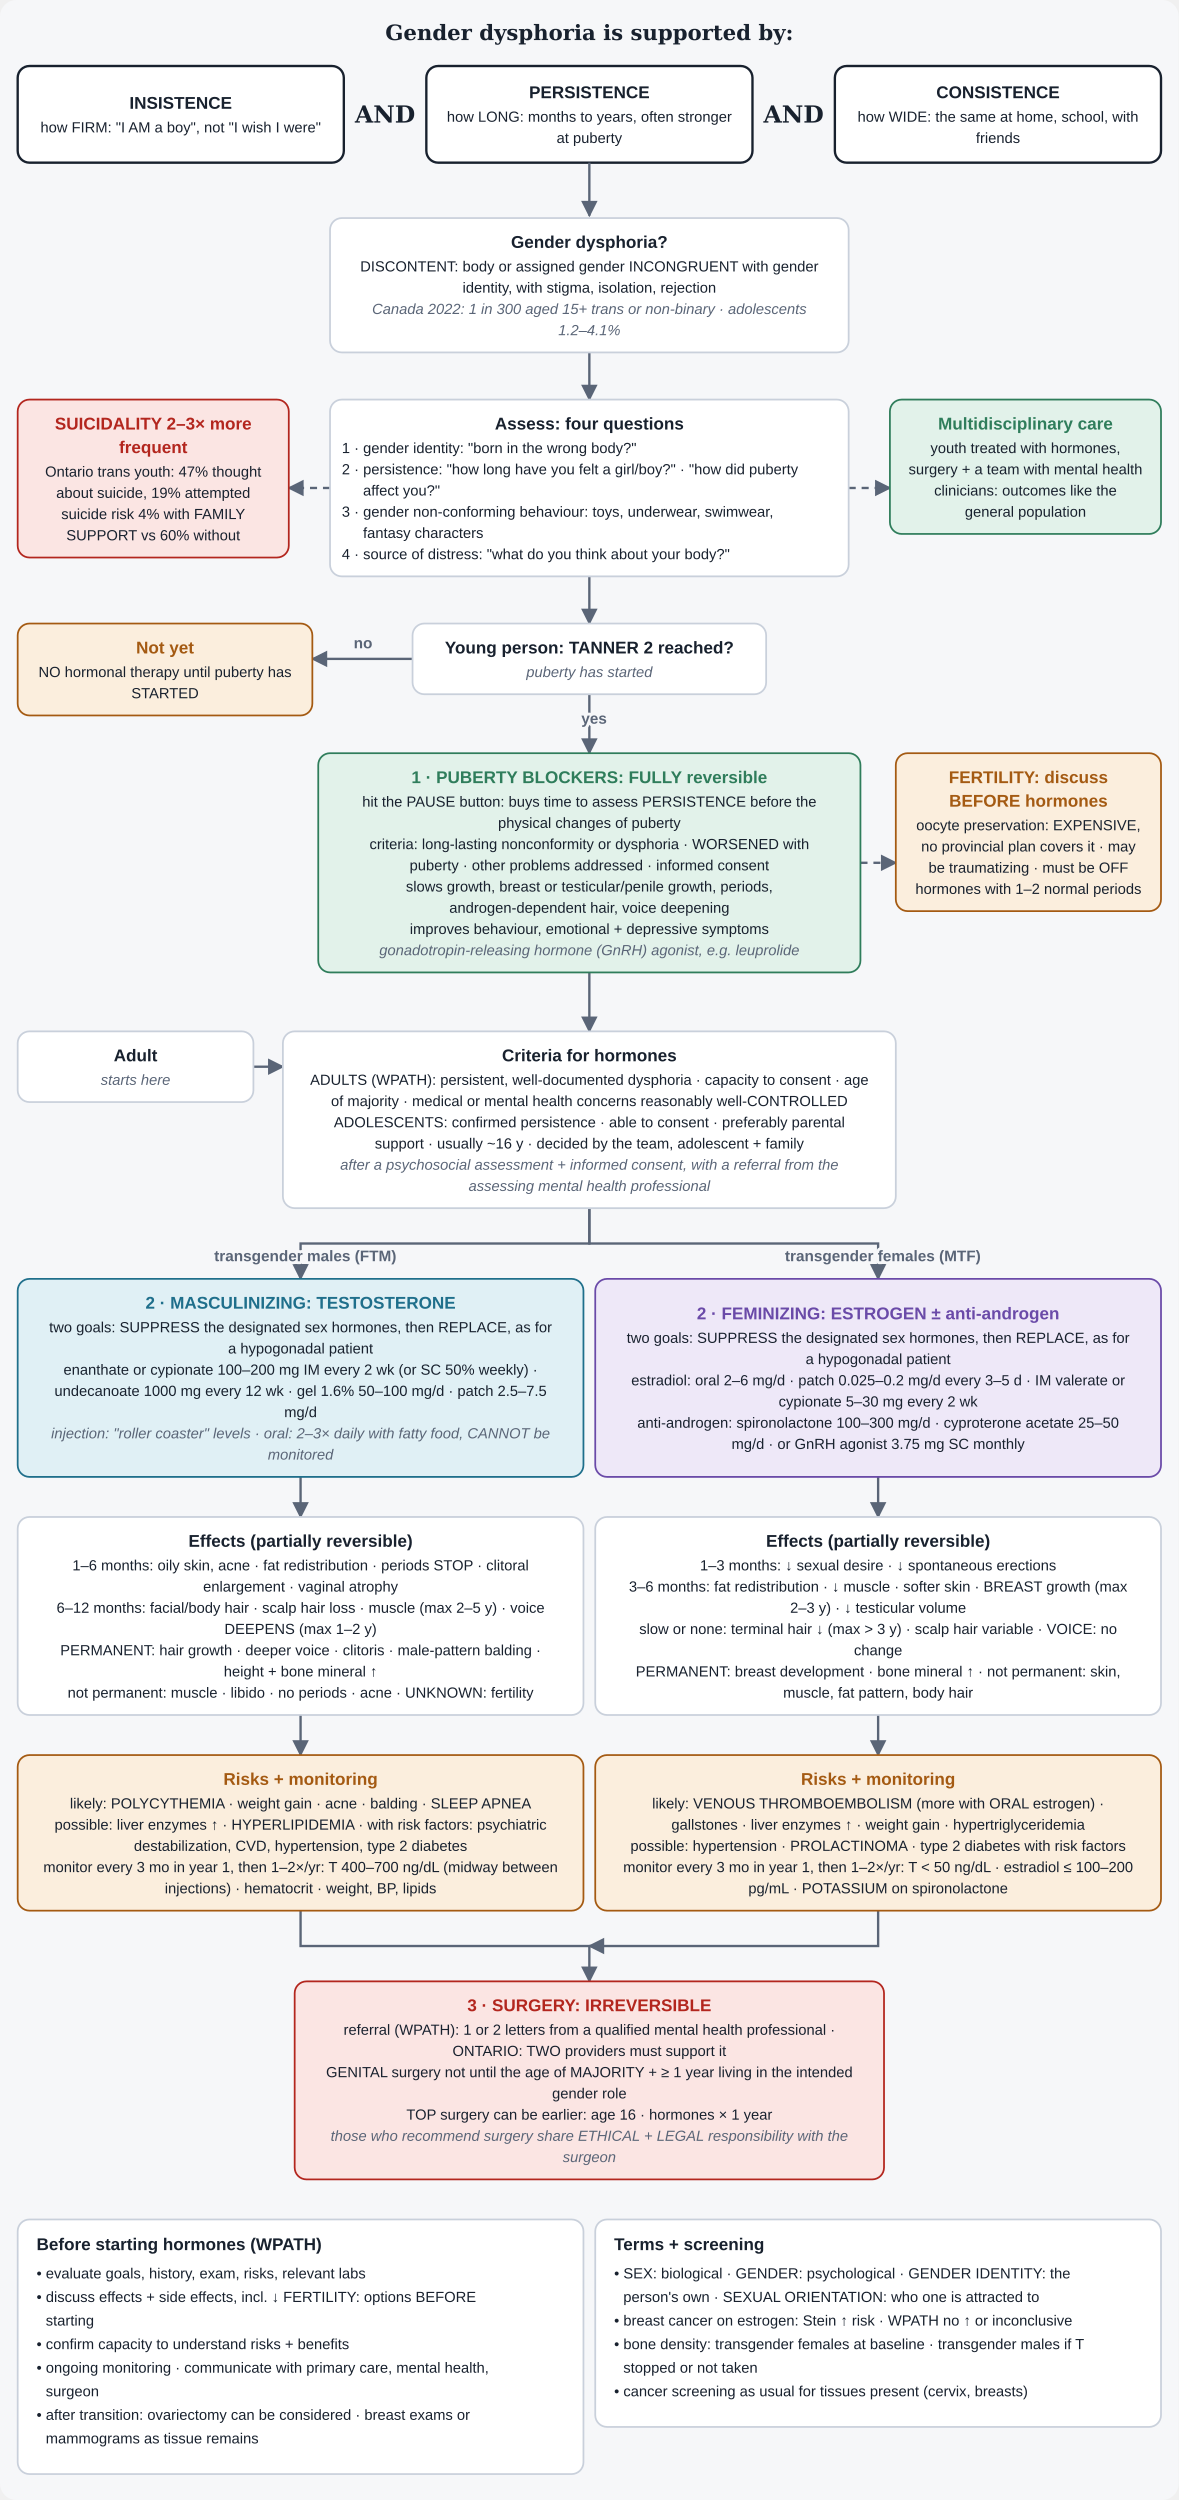
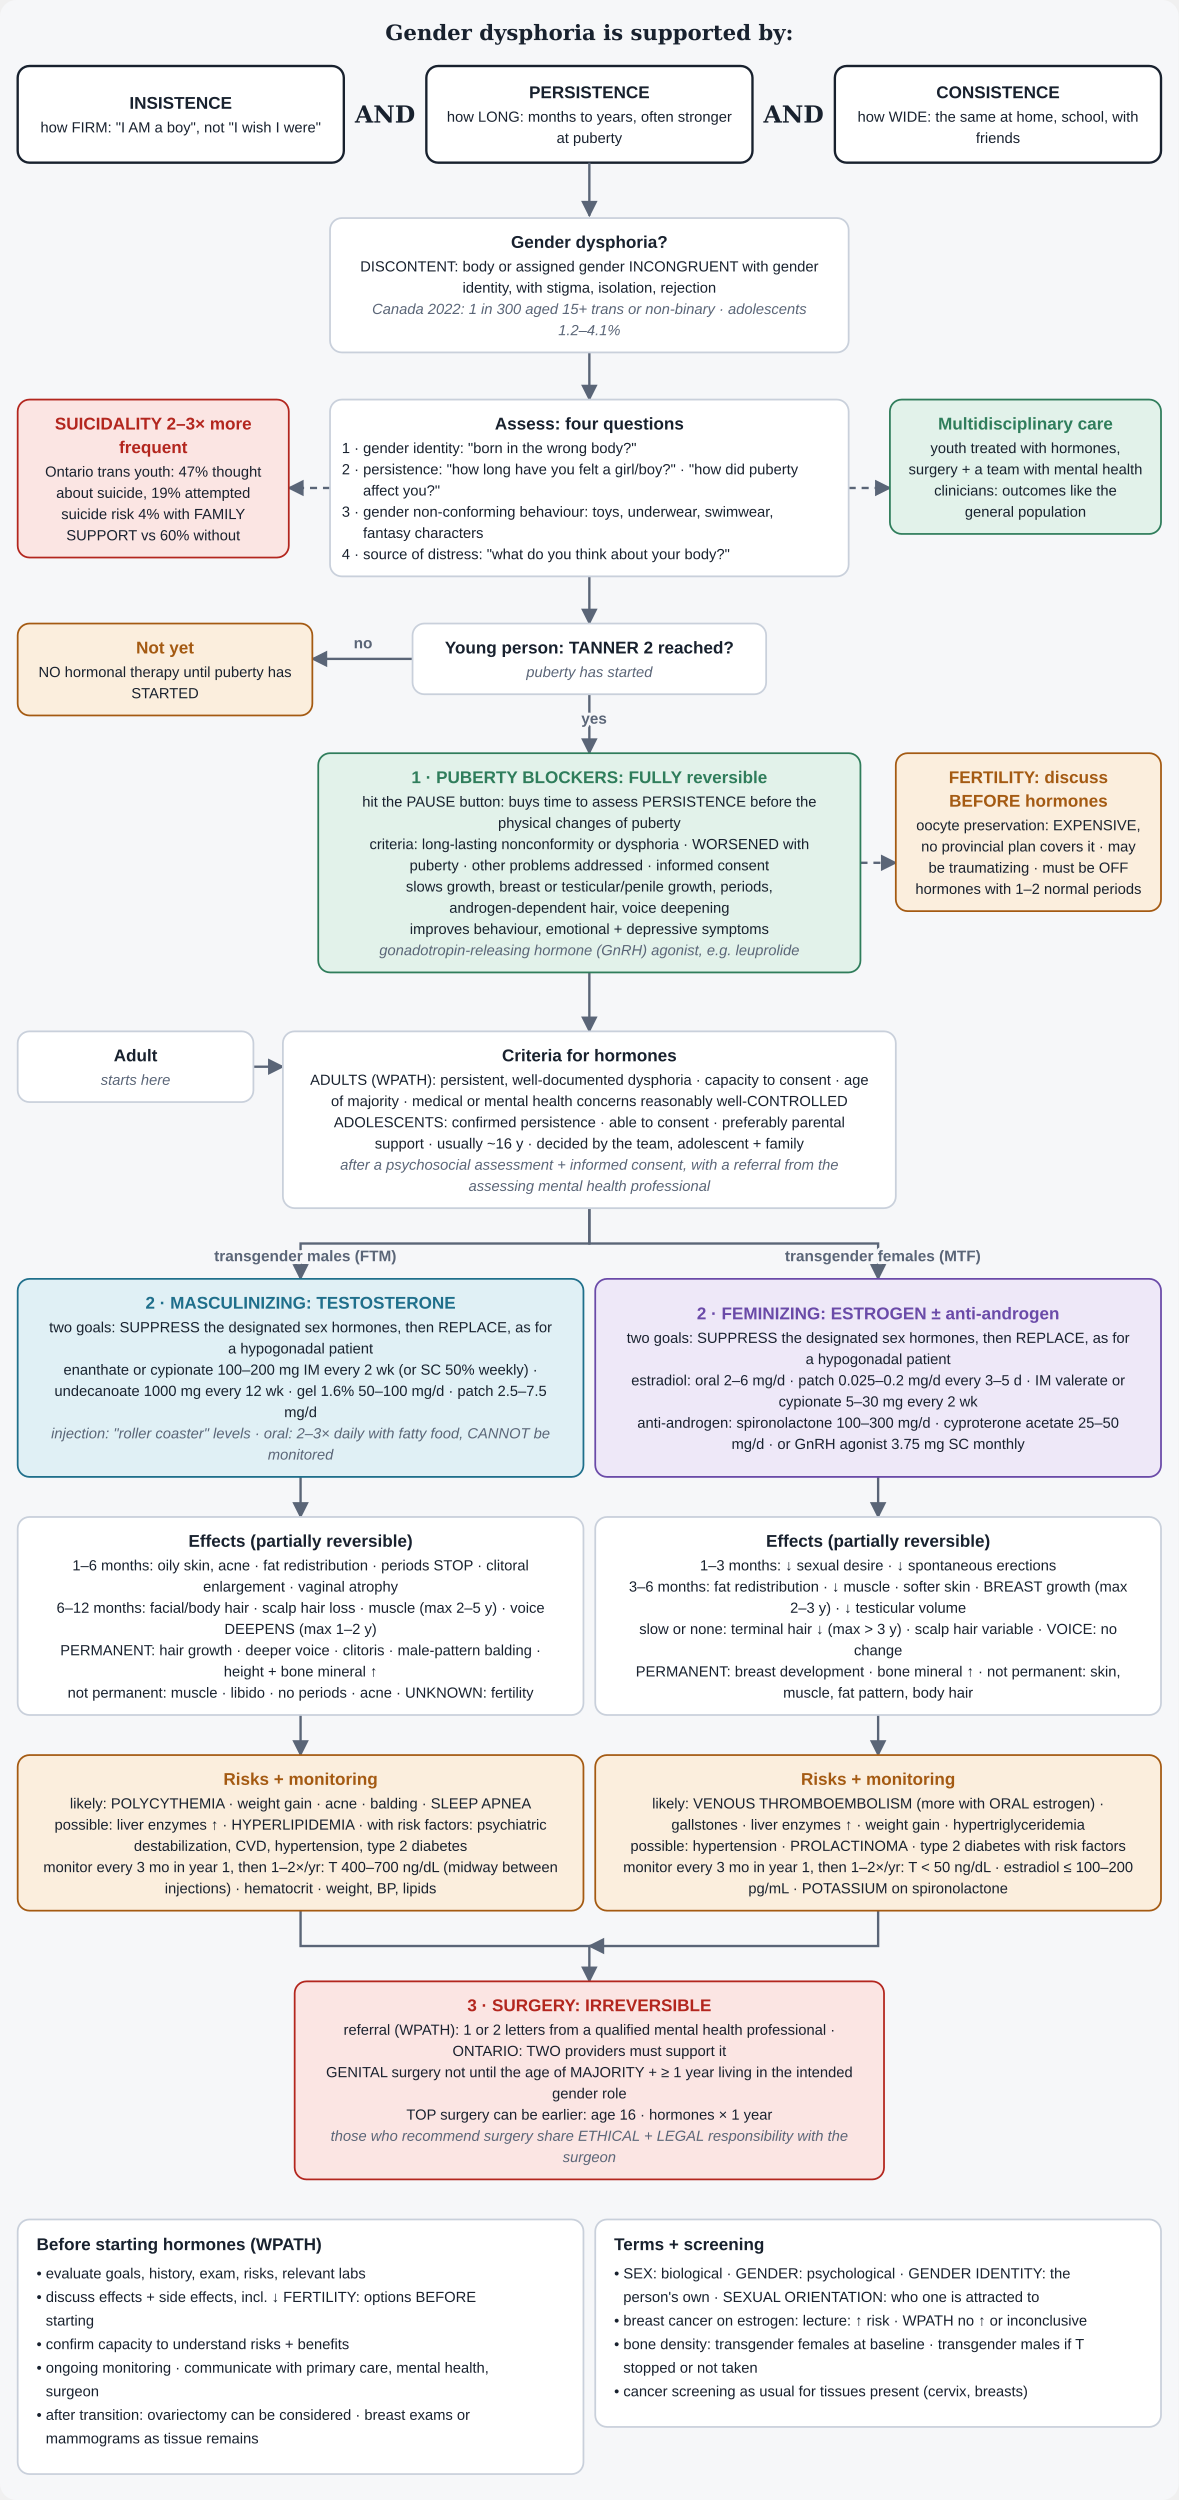
<svg xmlns="http://www.w3.org/2000/svg" width="1000" height="2121" viewBox="0 0 1000 2121" role="img" aria-labelledby="t">
  <defs>
    <marker id="ah" viewBox="0 0 10 10" refX="9" refY="5" markerWidth="7" markerHeight="7" orient="auto-start-reverse">
      <path d="M0 0L10 5L0 10z" fill="#5a6577" />
    </marker>
  </defs>
  <rect width="100%" height="100%" rx="14" fill="#f6f7f9" />
  <text x="500.0" y="34.0" font-family="Georgia, 'DejaVu Serif', serif" font-size="18" font-weight="700" fill="#18212e" text-anchor="middle">Gender dysphoria is supported by:</text>
  <rect x="15.0" y="56.0" width="276.7" height="82.0" rx="10" fill="#ffffff" stroke="#18212e" stroke-width="2" />
  <text x="153.3" y="92.3" font-family="Arial, 'Segoe UI Symbol', 'Liberation Sans', Helvetica, sans-serif" font-size="14.5" font-weight="700" fill="#18212e" text-anchor="middle">INSISTENCE</text>
  <text x="153.3" y="112.3" font-family="Arial, 'Segoe UI Symbol', 'Liberation Sans', Helvetica, sans-serif" font-size="12.5" font-weight="400" fill="#18212e" text-anchor="middle">how FIRM: "I AM a boy", not "I wish I were"</text>
  <rect x="361.7" y="56.0" width="276.7" height="82.0" rx="10" fill="#ffffff" stroke="#18212e" stroke-width="2" />
  <text x="500.0" y="83.3" font-family="Arial, 'Segoe UI Symbol', 'Liberation Sans', Helvetica, sans-serif" font-size="14.5" font-weight="700" fill="#18212e" text-anchor="middle">PERSISTENCE</text>
  <text x="500.0" y="103.3" font-family="Arial, 'Segoe UI Symbol', 'Liberation Sans', Helvetica, sans-serif" font-size="12.5" font-weight="400" fill="#18212e" text-anchor="middle">how LONG: months to years, often stronger</text>
  <text x="500.0" y="121.3" font-family="Arial, 'Segoe UI Symbol', 'Liberation Sans', Helvetica, sans-serif" font-size="12.5" font-weight="400" fill="#18212e" text-anchor="middle">at puberty</text>
  <rect x="708.3" y="56.0" width="276.7" height="82.0" rx="10" fill="#ffffff" stroke="#18212e" stroke-width="2" />
  <text x="846.7" y="83.3" font-family="Arial, 'Segoe UI Symbol', 'Liberation Sans', Helvetica, sans-serif" font-size="14.5" font-weight="700" fill="#18212e" text-anchor="middle">CONSISTENCE</text>
  <text x="846.7" y="103.3" font-family="Arial, 'Segoe UI Symbol', 'Liberation Sans', Helvetica, sans-serif" font-size="12.5" font-weight="400" fill="#18212e" text-anchor="middle">how WIDE: the same at home, school, with</text>
  <text x="846.7" y="121.3" font-family="Arial, 'Segoe UI Symbol', 'Liberation Sans', Helvetica, sans-serif" font-size="12.5" font-weight="400" fill="#18212e" text-anchor="middle">friends</text>
  <text x="326.7" y="104.0" font-family="Georgia, 'DejaVu Serif', serif" font-size="20" font-weight="700" fill="#18212e" text-anchor="middle">AND</text>
  <text x="673.3" y="104.0" font-family="Georgia, 'DejaVu Serif', serif" font-size="20" font-weight="700" fill="#18212e" text-anchor="middle">AND</text>
  <path d="M 745 1621 V 1651 H 500" fill="none" stroke="#5a6577" stroke-width="2" marker-end="url(#ah)" />
  <path d="M 255 1621 V 1651 H 500 V 1681" fill="none" stroke="#5a6577" stroke-width="2" marker-end="url(#ah)" />
  <path d="M 745 1455 V 1489" fill="none" stroke="#5a6577" stroke-width="2" marker-end="url(#ah)" />
  <path d="M 255 1455 V 1489" fill="none" stroke="#5a6577" stroke-width="2" marker-end="url(#ah)" />
  <path d="M 745 1253 V 1287" fill="none" stroke="#5a6577" stroke-width="2" marker-end="url(#ah)" />
  <path d="M 255 1253 V 1287" fill="none" stroke="#5a6577" stroke-width="2" marker-end="url(#ah)" />
  <path d="M 500 1025 V 1055 H 745 V 1085" fill="none" stroke="#5a6577" stroke-width="2" marker-end="url(#ah)" />
  <path d="M 500 1025 V 1055 H 255 V 1085" fill="none" stroke="#5a6577" stroke-width="2" marker-end="url(#ah)" />
  <path d="M 215 905 H 240" fill="none" stroke="#5a6577" stroke-width="2" marker-end="url(#ah)" />
  <path d="M 500 825 V 875" fill="none" stroke="#5a6577" stroke-width="2" marker-end="url(#ah)" />
  <path d="M 730 732 H 760" fill="none" stroke="#5a6577" stroke-width="2" marker-end="url(#ah)" stroke-dasharray="6 5" />
  <path d="M 500 589 V 639" fill="none" stroke="#5a6577" stroke-width="2" marker-end="url(#ah)" />
  <path d="M 350 559 H 265" fill="none" stroke="#5a6577" stroke-width="2" marker-end="url(#ah)" />
  <path d="M 500 489 V 529" fill="none" stroke="#5a6577" stroke-width="2" marker-end="url(#ah)" />
  <path d="M 720 414 H 755" fill="none" stroke="#5a6577" stroke-width="2" marker-end="url(#ah)" stroke-dasharray="6 5" />
  <path d="M 280 414 H 245" fill="none" stroke="#5a6577" stroke-width="2" marker-end="url(#ah)" stroke-dasharray="6 5" />
  <path d="M 500 299 V 339" fill="none" stroke="#5a6577" stroke-width="2" marker-end="url(#ah)" />
  <path d="M500.0 138.0L500.0 183.0" fill="none" stroke="#5a6577" stroke-width="2" marker-end="url(#ah)" />
  <rect x="280.0" y="185.0" width="440.0" height="114.0" rx="10" fill="#ffffff" stroke="#c9d0db" stroke-width="1.5" />
  <text x="500.0" y="210.3" font-family="Arial, 'Segoe UI Symbol', 'Liberation Sans', Helvetica, sans-serif" font-size="14.5" font-weight="700" fill="#18212e" text-anchor="middle">Gender dysphoria?</text>
  <text x="500.0" y="230.3" font-family="Arial, 'Segoe UI Symbol', 'Liberation Sans', Helvetica, sans-serif" font-size="12.5" font-weight="400" fill="#18212e" text-anchor="middle">DISCONTENT: body or assigned gender INCONGRUENT with gender</text>
  <text x="500.0" y="248.3" font-family="Arial, 'Segoe UI Symbol', 'Liberation Sans', Helvetica, sans-serif" font-size="12.5" font-weight="400" fill="#18212e" text-anchor="middle">identity, with stigma, isolation, rejection</text>
  <text x="500.0" y="266.4" font-family="Arial, 'Segoe UI Symbol', 'Liberation Sans', Helvetica, sans-serif" font-size="12.5" font-weight="400" fill="#5a6577" text-anchor="middle" font-style="italic">Canada 2022: 1 in 300 aged 15+ trans or non-binary · adolescents</text>
  <text x="500.0" y="284.4" font-family="Arial, 'Segoe UI Symbol', 'Liberation Sans', Helvetica, sans-serif" font-size="12.5" font-weight="400" fill="#5a6577" text-anchor="middle" font-style="italic">1.2–4.1%</text>
  <rect x="280.0" y="339.0" width="440.0" height="150.0" rx="10" fill="#ffffff" stroke="#c9d0db" stroke-width="1.5" />
  <text x="500.0" y="364.4" font-family="Arial, 'Segoe UI Symbol', 'Liberation Sans', Helvetica, sans-serif" font-size="14.5" font-weight="700" fill="#18212e" text-anchor="middle">Assess: four questions</text>
  <text x="290.0" y="384.4" font-family="Arial, 'Segoe UI Symbol', 'Liberation Sans', Helvetica, sans-serif" font-size="12.5" font-weight="400" fill="#18212e" text-anchor="start">1 · gender identity: "born in the wrong body?"</text>
  <text x="290.0" y="402.4" font-family="Arial, 'Segoe UI Symbol', 'Liberation Sans', Helvetica, sans-serif" font-size="12.5" font-weight="400" fill="#18212e" text-anchor="start">2 · persistence: "how long have you felt a girl/boy?" · "how did puberty</text>
  <text x="308.0" y="420.4" font-family="Arial, 'Segoe UI Symbol', 'Liberation Sans', Helvetica, sans-serif" font-size="12.5" font-weight="400" fill="#18212e" text-anchor="start">affect you?"</text>
  <text x="290.0" y="438.4" font-family="Arial, 'Segoe UI Symbol', 'Liberation Sans', Helvetica, sans-serif" font-size="12.5" font-weight="400" fill="#18212e" text-anchor="start">3 · gender non-conforming behaviour: toys, underwear, swimwear,</text>
  <text x="308.0" y="456.4" font-family="Arial, 'Segoe UI Symbol', 'Liberation Sans', Helvetica, sans-serif" font-size="12.5" font-weight="400" fill="#18212e" text-anchor="start">fantasy characters</text>
  <text x="290.0" y="474.4" font-family="Arial, 'Segoe UI Symbol', 'Liberation Sans', Helvetica, sans-serif" font-size="12.5" font-weight="400" fill="#18212e" text-anchor="start">4 · source of distress: "what do you think about your body?"</text>
  <rect x="15.0" y="339.0" width="230.0" height="134.0" rx="10" fill="#fbe5e3" stroke="#b3261e" stroke-width="1.5" />
  <text x="130.0" y="364.4" font-family="Arial, 'Segoe UI Symbol', 'Liberation Sans', Helvetica, sans-serif" font-size="14.5" font-weight="700" fill="#b3261e" text-anchor="middle">SUICIDALITY 2–3× more</text>
  <text x="130.0" y="384.4" font-family="Arial, 'Segoe UI Symbol', 'Liberation Sans', Helvetica, sans-serif" font-size="14.5" font-weight="700" fill="#b3261e" text-anchor="middle">frequent</text>
  <text x="130.0" y="404.4" font-family="Arial, 'Segoe UI Symbol', 'Liberation Sans', Helvetica, sans-serif" font-size="12.5" font-weight="400" fill="#18212e" text-anchor="middle">Ontario trans youth: 47% thought</text>
  <text x="130.0" y="422.4" font-family="Arial, 'Segoe UI Symbol', 'Liberation Sans', Helvetica, sans-serif" font-size="12.5" font-weight="400" fill="#18212e" text-anchor="middle">about suicide, 19% attempted</text>
  <text x="130.0" y="440.4" font-family="Arial, 'Segoe UI Symbol', 'Liberation Sans', Helvetica, sans-serif" font-size="12.5" font-weight="400" fill="#18212e" text-anchor="middle">suicide risk 4% with FAMILY</text>
  <text x="130.0" y="458.4" font-family="Arial, 'Segoe UI Symbol', 'Liberation Sans', Helvetica, sans-serif" font-size="12.5" font-weight="400" fill="#18212e" text-anchor="middle">SUPPORT vs 60% without</text>
  <rect x="755.0" y="339.0" width="230.0" height="114.0" rx="10" fill="#e2f2ea" stroke="#2f7d5b" stroke-width="1.5" />
  <text x="870.0" y="364.4" font-family="Arial, 'Segoe UI Symbol', 'Liberation Sans', Helvetica, sans-serif" font-size="14.5" font-weight="700" fill="#2f7d5b" text-anchor="middle">Multidisciplinary care</text>
  <text x="870.0" y="384.4" font-family="Arial, 'Segoe UI Symbol', 'Liberation Sans', Helvetica, sans-serif" font-size="12.5" font-weight="400" fill="#18212e" text-anchor="middle">youth treated with hormones,</text>
  <text x="870.0" y="402.4" font-family="Arial, 'Segoe UI Symbol', 'Liberation Sans', Helvetica, sans-serif" font-size="12.5" font-weight="400" fill="#18212e" text-anchor="middle">surgery + a team with mental health</text>
  <text x="870.0" y="420.4" font-family="Arial, 'Segoe UI Symbol', 'Liberation Sans', Helvetica, sans-serif" font-size="12.5" font-weight="400" fill="#18212e" text-anchor="middle">clinicians: outcomes like the</text>
  <text x="870.0" y="438.4" font-family="Arial, 'Segoe UI Symbol', 'Liberation Sans', Helvetica, sans-serif" font-size="12.5" font-weight="400" fill="#18212e" text-anchor="middle">general population</text>
  <rect x="350.0" y="529.0" width="300.0" height="60.0" rx="10" fill="#ffffff" stroke="#c9d0db" stroke-width="1.5" />
  <text x="500.0" y="554.4" font-family="Arial, 'Segoe UI Symbol', 'Liberation Sans', Helvetica, sans-serif" font-size="14.5" font-weight="700" fill="#18212e" text-anchor="middle">Young person: TANNER 2 reached?</text>
  <text x="500.0" y="574.4" font-family="Arial, 'Segoe UI Symbol', 'Liberation Sans', Helvetica, sans-serif" font-size="12.5" font-weight="400" fill="#5a6577" text-anchor="middle" font-style="italic">puberty has started</text>
  <rect x="15.0" y="529.0" width="250.0" height="78.0" rx="10" fill="#fbeedd" stroke="#a45a12" stroke-width="1.5" />
  <text x="140.0" y="554.4" font-family="Arial, 'Segoe UI Symbol', 'Liberation Sans', Helvetica, sans-serif" font-size="14.5" font-weight="700" fill="#a45a12" text-anchor="middle">Not yet</text>
  <text x="140.0" y="574.4" font-family="Arial, 'Segoe UI Symbol', 'Liberation Sans', Helvetica, sans-serif" font-size="12.5" font-weight="400" fill="#18212e" text-anchor="middle">NO hormonal therapy until puberty has</text>
  <text x="140.0" y="592.4" font-family="Arial, 'Segoe UI Symbol', 'Liberation Sans', Helvetica, sans-serif" font-size="12.5" font-weight="400" fill="#18212e" text-anchor="middle">STARTED</text>
  <rect x="270.0" y="639.0" width="460.0" height="186.0" rx="10" fill="#e2f2ea" stroke="#2f7d5b" stroke-width="1.5" />
  <text x="500.0" y="664.4" font-family="Arial, 'Segoe UI Symbol', 'Liberation Sans', Helvetica, sans-serif" font-size="14.5" font-weight="700" fill="#2f7d5b" text-anchor="middle">1 · PUBERTY BLOCKERS: FULLY reversible</text>
  <text x="500.0" y="684.4" font-family="Arial, 'Segoe UI Symbol', 'Liberation Sans', Helvetica, sans-serif" font-size="12.5" font-weight="400" fill="#18212e" text-anchor="middle">hit the PAUSE button: buys time to assess PERSISTENCE before the</text>
  <text x="500.0" y="702.4" font-family="Arial, 'Segoe UI Symbol', 'Liberation Sans', Helvetica, sans-serif" font-size="12.5" font-weight="400" fill="#18212e" text-anchor="middle">physical changes of puberty</text>
  <text x="500.0" y="720.4" font-family="Arial, 'Segoe UI Symbol', 'Liberation Sans', Helvetica, sans-serif" font-size="12.5" font-weight="400" fill="#18212e" text-anchor="middle">criteria: long-lasting nonconformity or dysphoria · WORSENED with</text>
  <text x="500.0" y="738.4" font-family="Arial, 'Segoe UI Symbol', 'Liberation Sans', Helvetica, sans-serif" font-size="12.5" font-weight="400" fill="#18212e" text-anchor="middle">puberty · other problems addressed · informed consent</text>
  <text x="500.0" y="756.4" font-family="Arial, 'Segoe UI Symbol', 'Liberation Sans', Helvetica, sans-serif" font-size="12.5" font-weight="400" fill="#18212e" text-anchor="middle">slows growth, breast or testicular/penile growth, periods,</text>
  <text x="500.0" y="774.4" font-family="Arial, 'Segoe UI Symbol', 'Liberation Sans', Helvetica, sans-serif" font-size="12.5" font-weight="400" fill="#18212e" text-anchor="middle">androgen-dependent hair, voice deepening</text>
  <text x="500.0" y="792.4" font-family="Arial, 'Segoe UI Symbol', 'Liberation Sans', Helvetica, sans-serif" font-size="12.5" font-weight="400" fill="#18212e" text-anchor="middle">improves behaviour, emotional + depressive symptoms</text>
  <text x="500.0" y="810.4" font-family="Arial, 'Segoe UI Symbol', 'Liberation Sans', Helvetica, sans-serif" font-size="12.5" font-weight="400" fill="#5a6577" text-anchor="middle" font-style="italic">gonadotropin-releasing hormone (GnRH) agonist, e.g. leuprolide</text>
  <rect x="760.0" y="639.0" width="225.0" height="134.0" rx="10" fill="#fbeedd" stroke="#a45a12" stroke-width="1.5" />
  <text x="872.5" y="664.4" font-family="Arial, 'Segoe UI Symbol', 'Liberation Sans', Helvetica, sans-serif" font-size="14.5" font-weight="700" fill="#a45a12" text-anchor="middle">FERTILITY: discuss</text>
  <text x="872.5" y="684.4" font-family="Arial, 'Segoe UI Symbol', 'Liberation Sans', Helvetica, sans-serif" font-size="14.5" font-weight="700" fill="#a45a12" text-anchor="middle">BEFORE hormones</text>
  <text x="872.5" y="704.4" font-family="Arial, 'Segoe UI Symbol', 'Liberation Sans', Helvetica, sans-serif" font-size="12.5" font-weight="400" fill="#18212e" text-anchor="middle">oocyte preservation: EXPENSIVE,</text>
  <text x="872.5" y="722.4" font-family="Arial, 'Segoe UI Symbol', 'Liberation Sans', Helvetica, sans-serif" font-size="12.5" font-weight="400" fill="#18212e" text-anchor="middle">no provincial plan covers it · may</text>
  <text x="872.5" y="740.4" font-family="Arial, 'Segoe UI Symbol', 'Liberation Sans', Helvetica, sans-serif" font-size="12.5" font-weight="400" fill="#18212e" text-anchor="middle">be traumatizing · must be OFF</text>
  <text x="872.5" y="758.4" font-family="Arial, 'Segoe UI Symbol', 'Liberation Sans', Helvetica, sans-serif" font-size="12.5" font-weight="400" fill="#18212e" text-anchor="middle">hormones with 1–2 normal periods</text>
  <rect x="240.0" y="875.0" width="520.0" height="150.0" rx="10" fill="#ffffff" stroke="#c9d0db" stroke-width="1.5" />
  <text x="500.0" y="900.4" font-family="Arial, 'Segoe UI Symbol', 'Liberation Sans', Helvetica, sans-serif" font-size="14.5" font-weight="700" fill="#18212e" text-anchor="middle">Criteria for hormones</text>
  <text x="500.0" y="920.4" font-family="Arial, 'Segoe UI Symbol', 'Liberation Sans', Helvetica, sans-serif" font-size="12.5" font-weight="400" fill="#18212e" text-anchor="middle">ADULTS (WPATH): persistent, well-documented dysphoria · capacity to consent · age</text>
  <text x="500.0" y="938.4" font-family="Arial, 'Segoe UI Symbol', 'Liberation Sans', Helvetica, sans-serif" font-size="12.5" font-weight="400" fill="#18212e" text-anchor="middle">of majority · medical or mental health concerns reasonably well-CONTROLLED</text>
  <text x="500.0" y="956.4" font-family="Arial, 'Segoe UI Symbol', 'Liberation Sans', Helvetica, sans-serif" font-size="12.5" font-weight="400" fill="#18212e" text-anchor="middle">ADOLESCENTS: confirmed persistence · able to consent · preferably parental</text>
  <text x="500.0" y="974.4" font-family="Arial, 'Segoe UI Symbol', 'Liberation Sans', Helvetica, sans-serif" font-size="12.5" font-weight="400" fill="#18212e" text-anchor="middle">support · usually ~16 y · decided by the team, adolescent + family</text>
  <text x="500.0" y="992.4" font-family="Arial, 'Segoe UI Symbol', 'Liberation Sans', Helvetica, sans-serif" font-size="12.5" font-weight="400" fill="#5a6577" text-anchor="middle" font-style="italic">after a psychosocial assessment + informed consent, with a referral from the</text>
  <text x="500.0" y="1010.4" font-family="Arial, 'Segoe UI Symbol', 'Liberation Sans', Helvetica, sans-serif" font-size="12.5" font-weight="400" fill="#5a6577" text-anchor="middle" font-style="italic">assessing mental health professional</text>
  <rect x="15.0" y="875.0" width="200.0" height="60.0" rx="10" fill="#ffffff" stroke="#c9d0db" stroke-width="1.5" />
  <text x="115.0" y="900.4" font-family="Arial, 'Segoe UI Symbol', 'Liberation Sans', Helvetica, sans-serif" font-size="14.5" font-weight="700" fill="#18212e" text-anchor="middle">Adult</text>
  <text x="115.0" y="920.4" font-family="Arial, 'Segoe UI Symbol', 'Liberation Sans', Helvetica, sans-serif" font-size="12.5" font-weight="400" fill="#5a6577" text-anchor="middle" font-style="italic">starts here</text>
  <rect x="15.0" y="1085.0" width="480.0" height="168.0" rx="10" fill="#e0f0f5" stroke="#1f6f8b" stroke-width="1.5" />
  <text x="255.0" y="1110.3" font-family="Arial, 'Segoe UI Symbol', 'Liberation Sans', Helvetica, sans-serif" font-size="14.5" font-weight="700" fill="#1f6f8b" text-anchor="middle">2 · MASCULINIZING: TESTOSTERONE</text>
  <text x="255.0" y="1130.3" font-family="Arial, 'Segoe UI Symbol', 'Liberation Sans', Helvetica, sans-serif" font-size="12.5" font-weight="400" fill="#18212e" text-anchor="middle">two goals: SUPPRESS the designated sex hormones, then REPLACE, as for</text>
  <text x="255.0" y="1148.3" font-family="Arial, 'Segoe UI Symbol', 'Liberation Sans', Helvetica, sans-serif" font-size="12.5" font-weight="400" fill="#18212e" text-anchor="middle">a hypogonadal patient</text>
  <text x="255.0" y="1166.3" font-family="Arial, 'Segoe UI Symbol', 'Liberation Sans', Helvetica, sans-serif" font-size="12.5" font-weight="400" fill="#18212e" text-anchor="middle">enanthate or cypionate 100–200 mg IM every 2 wk (or SC 50% weekly) ·</text>
  <text x="255.0" y="1184.3" font-family="Arial, 'Segoe UI Symbol', 'Liberation Sans', Helvetica, sans-serif" font-size="12.5" font-weight="400" fill="#18212e" text-anchor="middle">undecanoate 1000 mg every 12 wk · gel 1.6% 50–100 mg/d · patch 2.5–7.5</text>
  <text x="255.0" y="1202.3" font-family="Arial, 'Segoe UI Symbol', 'Liberation Sans', Helvetica, sans-serif" font-size="12.5" font-weight="400" fill="#18212e" text-anchor="middle">mg/d</text>
  <text x="255.0" y="1220.3" font-family="Arial, 'Segoe UI Symbol', 'Liberation Sans', Helvetica, sans-serif" font-size="12.5" font-weight="400" fill="#5a6577" text-anchor="middle" font-style="italic">injection: "roller coaster" levels · oral: 2–3× daily with fatty food, CANNOT be</text>
  <text x="255.0" y="1238.3" font-family="Arial, 'Segoe UI Symbol', 'Liberation Sans', Helvetica, sans-serif" font-size="12.5" font-weight="400" fill="#5a6577" text-anchor="middle" font-style="italic">monitored</text>
  <rect x="505.0" y="1085.0" width="480.0" height="168.0" rx="10" fill="#eee8f8" stroke="#6a4aa8" stroke-width="1.5" />
  <text x="745.0" y="1119.3" font-family="Arial, 'Segoe UI Symbol', 'Liberation Sans', Helvetica, sans-serif" font-size="14.5" font-weight="700" fill="#6a4aa8" text-anchor="middle">2 · FEMINIZING: ESTROGEN ± anti-androgen</text>
  <text x="745.0" y="1139.3" font-family="Arial, 'Segoe UI Symbol', 'Liberation Sans', Helvetica, sans-serif" font-size="12.5" font-weight="400" fill="#18212e" text-anchor="middle">two goals: SUPPRESS the designated sex hormones, then REPLACE, as for</text>
  <text x="745.0" y="1157.3" font-family="Arial, 'Segoe UI Symbol', 'Liberation Sans', Helvetica, sans-serif" font-size="12.5" font-weight="400" fill="#18212e" text-anchor="middle">a hypogonadal patient</text>
  <text x="745.0" y="1175.3" font-family="Arial, 'Segoe UI Symbol', 'Liberation Sans', Helvetica, sans-serif" font-size="12.5" font-weight="400" fill="#18212e" text-anchor="middle">estradiol: oral 2–6 mg/d · patch 0.025–0.2 mg/d every 3–5 d · IM valerate or</text>
  <text x="745.0" y="1193.3" font-family="Arial, 'Segoe UI Symbol', 'Liberation Sans', Helvetica, sans-serif" font-size="12.5" font-weight="400" fill="#18212e" text-anchor="middle">cypionate 5–30 mg every 2 wk</text>
  <text x="745.0" y="1211.3" font-family="Arial, 'Segoe UI Symbol', 'Liberation Sans', Helvetica, sans-serif" font-size="12.5" font-weight="400" fill="#18212e" text-anchor="middle">anti-androgen: spironolactone 100–300 mg/d · cyproterone acetate 25–50</text>
  <text x="745.0" y="1229.3" font-family="Arial, 'Segoe UI Symbol', 'Liberation Sans', Helvetica, sans-serif" font-size="12.5" font-weight="400" fill="#18212e" text-anchor="middle">mg/d · or GnRH agonist 3.75 mg SC monthly</text>
  <rect x="15.0" y="1287.0" width="480.0" height="168.0" rx="10" fill="#ffffff" stroke="#c9d0db" stroke-width="1.5" />
  <text x="255.0" y="1312.3" font-family="Arial, 'Segoe UI Symbol', 'Liberation Sans', Helvetica, sans-serif" font-size="14.5" font-weight="700" fill="#18212e" text-anchor="middle">Effects (partially reversible)</text>
  <text x="255.0" y="1332.3" font-family="Arial, 'Segoe UI Symbol', 'Liberation Sans', Helvetica, sans-serif" font-size="12.5" font-weight="400" fill="#18212e" text-anchor="middle">1–6 months: oily skin, acne · fat redistribution · periods STOP · clitoral</text>
  <text x="255.0" y="1350.3" font-family="Arial, 'Segoe UI Symbol', 'Liberation Sans', Helvetica, sans-serif" font-size="12.5" font-weight="400" fill="#18212e" text-anchor="middle">enlargement · vaginal atrophy</text>
  <text x="255.0" y="1368.3" font-family="Arial, 'Segoe UI Symbol', 'Liberation Sans', Helvetica, sans-serif" font-size="12.5" font-weight="400" fill="#18212e" text-anchor="middle">6–12 months: facial/body hair · scalp hair loss · muscle (max 2–5 y) · voice</text>
  <text x="255.0" y="1386.3" font-family="Arial, 'Segoe UI Symbol', 'Liberation Sans', Helvetica, sans-serif" font-size="12.5" font-weight="400" fill="#18212e" text-anchor="middle">DEEPENS (max 1–2 y)</text>
  <text x="255.0" y="1404.3" font-family="Arial, 'Segoe UI Symbol', 'Liberation Sans', Helvetica, sans-serif" font-size="12.5" font-weight="400" fill="#18212e" text-anchor="middle">PERMANENT: hair growth · deeper voice · clitoris · male-pattern balding ·</text>
  <text x="255.0" y="1422.3" font-family="Arial, 'Segoe UI Symbol', 'Liberation Sans', Helvetica, sans-serif" font-size="12.5" font-weight="400" fill="#18212e" text-anchor="middle">height + bone mineral ↑</text>
  <text x="255.0" y="1440.3" font-family="Arial, 'Segoe UI Symbol', 'Liberation Sans', Helvetica, sans-serif" font-size="12.5" font-weight="400" fill="#18212e" text-anchor="middle">not permanent: muscle · libido · no periods · acne · UNKNOWN: fertility</text>
  <rect x="505.0" y="1287.0" width="480.0" height="168.0" rx="10" fill="#ffffff" stroke="#c9d0db" stroke-width="1.5" />
  <text x="745.0" y="1312.3" font-family="Arial, 'Segoe UI Symbol', 'Liberation Sans', Helvetica, sans-serif" font-size="14.5" font-weight="700" fill="#18212e" text-anchor="middle">Effects (partially reversible)</text>
  <text x="745.0" y="1332.3" font-family="Arial, 'Segoe UI Symbol', 'Liberation Sans', Helvetica, sans-serif" font-size="12.5" font-weight="400" fill="#18212e" text-anchor="middle">1–3 months: ↓ sexual desire · ↓ spontaneous erections</text>
  <text x="745.0" y="1350.3" font-family="Arial, 'Segoe UI Symbol', 'Liberation Sans', Helvetica, sans-serif" font-size="12.5" font-weight="400" fill="#18212e" text-anchor="middle">3–6 months: fat redistribution · ↓ muscle · softer skin · BREAST growth (max</text>
  <text x="745.0" y="1368.3" font-family="Arial, 'Segoe UI Symbol', 'Liberation Sans', Helvetica, sans-serif" font-size="12.5" font-weight="400" fill="#18212e" text-anchor="middle">2–3 y) · ↓ testicular volume</text>
  <text x="745.0" y="1386.3" font-family="Arial, 'Segoe UI Symbol', 'Liberation Sans', Helvetica, sans-serif" font-size="12.5" font-weight="400" fill="#18212e" text-anchor="middle">slow or none: terminal hair ↓ (max &gt; 3 y) · scalp hair variable · VOICE: no</text>
  <text x="745.0" y="1404.3" font-family="Arial, 'Segoe UI Symbol', 'Liberation Sans', Helvetica, sans-serif" font-size="12.5" font-weight="400" fill="#18212e" text-anchor="middle">change</text>
  <text x="745.0" y="1422.3" font-family="Arial, 'Segoe UI Symbol', 'Liberation Sans', Helvetica, sans-serif" font-size="12.5" font-weight="400" fill="#18212e" text-anchor="middle">PERMANENT: breast development · bone mineral ↑ · not permanent: skin,</text>
  <text x="745.0" y="1440.3" font-family="Arial, 'Segoe UI Symbol', 'Liberation Sans', Helvetica, sans-serif" font-size="12.5" font-weight="400" fill="#18212e" text-anchor="middle">muscle, fat pattern, body hair</text>
  <rect x="15.0" y="1489.0" width="480.0" height="132.0" rx="10" fill="#fbeedd" stroke="#a45a12" stroke-width="1.5" />
  <text x="255.0" y="1514.3" font-family="Arial, 'Segoe UI Symbol', 'Liberation Sans', Helvetica, sans-serif" font-size="14.5" font-weight="700" fill="#a45a12" text-anchor="middle">Risks + monitoring</text>
  <text x="255.0" y="1534.3" font-family="Arial, 'Segoe UI Symbol', 'Liberation Sans', Helvetica, sans-serif" font-size="12.5" font-weight="400" fill="#18212e" text-anchor="middle">likely: POLYCYTHEMIA · weight gain · acne · balding · SLEEP APNEA</text>
  <text x="255.0" y="1552.3" font-family="Arial, 'Segoe UI Symbol', 'Liberation Sans', Helvetica, sans-serif" font-size="12.5" font-weight="400" fill="#18212e" text-anchor="middle">possible: liver enzymes ↑ · HYPERLIPIDEMIA · with risk factors: psychiatric</text>
  <text x="255.0" y="1570.3" font-family="Arial, 'Segoe UI Symbol', 'Liberation Sans', Helvetica, sans-serif" font-size="12.5" font-weight="400" fill="#18212e" text-anchor="middle">destabilization, CVD, hypertension, type 2 diabetes</text>
  <text x="255.0" y="1588.3" font-family="Arial, 'Segoe UI Symbol', 'Liberation Sans', Helvetica, sans-serif" font-size="12.5" font-weight="400" fill="#18212e" text-anchor="middle">monitor every 3 mo in year 1, then 1–2×/yr: T 400–700 ng/dL (midway between</text>
  <text x="255.0" y="1606.3" font-family="Arial, 'Segoe UI Symbol', 'Liberation Sans', Helvetica, sans-serif" font-size="12.5" font-weight="400" fill="#18212e" text-anchor="middle">injections) · hematocrit · weight, BP, lipids</text>
  <rect x="505.0" y="1489.0" width="480.0" height="132.0" rx="10" fill="#fbeedd" stroke="#a45a12" stroke-width="1.5" />
  <text x="745.0" y="1514.3" font-family="Arial, 'Segoe UI Symbol', 'Liberation Sans', Helvetica, sans-serif" font-size="14.5" font-weight="700" fill="#a45a12" text-anchor="middle">Risks + monitoring</text>
  <text x="745.0" y="1534.3" font-family="Arial, 'Segoe UI Symbol', 'Liberation Sans', Helvetica, sans-serif" font-size="12.5" font-weight="400" fill="#18212e" text-anchor="middle">likely: VENOUS THROMBOEMBOLISM (more with ORAL estrogen) ·</text>
  <text x="745.0" y="1552.3" font-family="Arial, 'Segoe UI Symbol', 'Liberation Sans', Helvetica, sans-serif" font-size="12.5" font-weight="400" fill="#18212e" text-anchor="middle">gallstones · liver enzymes ↑ · weight gain · hypertriglyceridemia</text>
  <text x="745.0" y="1570.3" font-family="Arial, 'Segoe UI Symbol', 'Liberation Sans', Helvetica, sans-serif" font-size="12.5" font-weight="400" fill="#18212e" text-anchor="middle">possible: hypertension · PROLACTINOMA · type 2 diabetes with risk factors</text>
  <text x="745.0" y="1588.3" font-family="Arial, 'Segoe UI Symbol', 'Liberation Sans', Helvetica, sans-serif" font-size="12.5" font-weight="400" fill="#18212e" text-anchor="middle">monitor every 3 mo in year 1, then 1–2×/yr: T &lt; 50 ng/dL · estradiol ≤ 100–200</text>
  <text x="745.0" y="1606.3" font-family="Arial, 'Segoe UI Symbol', 'Liberation Sans', Helvetica, sans-serif" font-size="12.5" font-weight="400" fill="#18212e" text-anchor="middle">pg/mL · POTASSIUM on spironolactone</text>
  <rect x="250.0" y="1681.0" width="500.0" height="168.0" rx="10" fill="#fbe5e3" stroke="#b3261e" stroke-width="1.5" />
  <text x="500.0" y="1706.3" font-family="Arial, 'Segoe UI Symbol', 'Liberation Sans', Helvetica, sans-serif" font-size="14.5" font-weight="700" fill="#b3261e" text-anchor="middle">3 · SURGERY: IRREVERSIBLE</text>
  <text x="500.0" y="1726.3" font-family="Arial, 'Segoe UI Symbol', 'Liberation Sans', Helvetica, sans-serif" font-size="12.5" font-weight="400" fill="#18212e" text-anchor="middle">referral (WPATH): 1 or 2 letters from a qualified mental health professional ·</text>
  <text x="500.0" y="1744.3" font-family="Arial, 'Segoe UI Symbol', 'Liberation Sans', Helvetica, sans-serif" font-size="12.5" font-weight="400" fill="#18212e" text-anchor="middle">ONTARIO: TWO providers must support it</text>
  <text x="500.0" y="1762.3" font-family="Arial, 'Segoe UI Symbol', 'Liberation Sans', Helvetica, sans-serif" font-size="12.5" font-weight="400" fill="#18212e" text-anchor="middle">GENITAL surgery not until the age of MAJORITY + ≥ 1 year living in the intended</text>
  <text x="500.0" y="1780.3" font-family="Arial, 'Segoe UI Symbol', 'Liberation Sans', Helvetica, sans-serif" font-size="12.5" font-weight="400" fill="#18212e" text-anchor="middle">gender role</text>
  <text x="500.0" y="1798.3" font-family="Arial, 'Segoe UI Symbol', 'Liberation Sans', Helvetica, sans-serif" font-size="12.5" font-weight="400" fill="#18212e" text-anchor="middle">TOP surgery can be earlier: age 16 · hormones × 1 year</text>
  <text x="500.0" y="1816.3" font-family="Arial, 'Segoe UI Symbol', 'Liberation Sans', Helvetica, sans-serif" font-size="12.5" font-weight="400" fill="#5a6577" text-anchor="middle" font-style="italic">those who recommend surgery share ETHICAL + LEGAL responsibility with the</text>
  <text x="500.0" y="1834.3" font-family="Arial, 'Segoe UI Symbol', 'Liberation Sans', Helvetica, sans-serif" font-size="12.5" font-weight="400" fill="#5a6577" text-anchor="middle" font-style="italic">surgeon</text>
  <rect x="15.0" y="1883.0" width="480.0" height="216.0" rx="10" fill="#ffffff" stroke="#c9d0db" stroke-width="1.5" />
  <text x="31.0" y="1909.0" font-family="Arial, 'Segoe UI Symbol', 'Liberation Sans', Helvetica, sans-serif" font-size="14.5" font-weight="700" fill="#18212e" text-anchor="start">Before starting hormones (WPATH)</text>
  <text x="31.0" y="1933.0" font-family="Arial, 'Segoe UI Symbol', 'Liberation Sans', Helvetica, sans-serif" font-size="12.5" font-weight="400" fill="#18212e" text-anchor="start">• evaluate goals, history, exam, risks, relevant labs</text>
  <text x="31.0" y="1953.0" font-family="Arial, 'Segoe UI Symbol', 'Liberation Sans', Helvetica, sans-serif" font-size="12.5" font-weight="400" fill="#18212e" text-anchor="start">• discuss effects + side effects, incl. ↓ FERTILITY: options BEFORE</text>
  <text x="38.8" y="1973.0" font-family="Arial, 'Segoe UI Symbol', 'Liberation Sans', Helvetica, sans-serif" font-size="12.5" font-weight="400" fill="#18212e" text-anchor="start">starting</text>
  <text x="31.0" y="1993.0" font-family="Arial, 'Segoe UI Symbol', 'Liberation Sans', Helvetica, sans-serif" font-size="12.5" font-weight="400" fill="#18212e" text-anchor="start">• confirm capacity to understand risks + benefits</text>
  <text x="31.0" y="2013.0" font-family="Arial, 'Segoe UI Symbol', 'Liberation Sans', Helvetica, sans-serif" font-size="12.5" font-weight="400" fill="#18212e" text-anchor="start">• ongoing monitoring · communicate with primary care, mental health,</text>
  <text x="38.8" y="2033.0" font-family="Arial, 'Segoe UI Symbol', 'Liberation Sans', Helvetica, sans-serif" font-size="12.5" font-weight="400" fill="#18212e" text-anchor="start">surgeon</text>
  <text x="31.0" y="2053.0" font-family="Arial, 'Segoe UI Symbol', 'Liberation Sans', Helvetica, sans-serif" font-size="12.5" font-weight="400" fill="#18212e" text-anchor="start">• after transition: ovariectomy can be considered · breast exams or</text>
  <text x="38.8" y="2073.0" font-family="Arial, 'Segoe UI Symbol', 'Liberation Sans', Helvetica, sans-serif" font-size="12.5" font-weight="400" fill="#18212e" text-anchor="start">mammograms as tissue remains</text>
  <rect x="505.0" y="1883.0" width="480.0" height="176.0" rx="10" fill="#ffffff" stroke="#c9d0db" stroke-width="1.5" />
  <text x="521.0" y="1909.0" font-family="Arial, 'Segoe UI Symbol', 'Liberation Sans', Helvetica, sans-serif" font-size="14.5" font-weight="700" fill="#18212e" text-anchor="start">Terms + screening</text>
  <text x="521.0" y="1933.0" font-family="Arial, 'Segoe UI Symbol', 'Liberation Sans', Helvetica, sans-serif" font-size="12.5" font-weight="400" fill="#18212e" text-anchor="start">• SEX: biological · GENDER: psychological · GENDER IDENTITY: the</text>
  <text x="528.8" y="1953.0" font-family="Arial, 'Segoe UI Symbol', 'Liberation Sans', Helvetica, sans-serif" font-size="12.5" font-weight="400" fill="#18212e" text-anchor="start">person's own · SEXUAL ORIENTATION: who one is attracted to</text>
-   <text x="521.0" y="1973.0" font-family="Arial, 'Segoe UI Symbol', 'Liberation Sans', Helvetica, sans-serif" font-size="12.5" font-weight="400" fill="#18212e" text-anchor="start">• breast cancer on estrogen: Stein ↑ risk · WPATH no ↑ or inconclusive</text>
+   <text x="521.0" y="1973.0" font-family="Arial, 'Segoe UI Symbol', 'Liberation Sans', Helvetica, sans-serif" font-size="12.5" font-weight="400" fill="#18212e" text-anchor="start">• breast cancer on estrogen: lecture: ↑ risk · WPATH no ↑ or inconclusive</text>
  <text x="521.0" y="1993.0" font-family="Arial, 'Segoe UI Symbol', 'Liberation Sans', Helvetica, sans-serif" font-size="12.5" font-weight="400" fill="#18212e" text-anchor="start">• bone density: transgender females at baseline · transgender males if T</text>
  <text x="528.8" y="2013.0" font-family="Arial, 'Segoe UI Symbol', 'Liberation Sans', Helvetica, sans-serif" font-size="12.5" font-weight="400" fill="#18212e" text-anchor="start">stopped or not taken</text>
  <text x="521.0" y="2033.0" font-family="Arial, 'Segoe UI Symbol', 'Liberation Sans', Helvetica, sans-serif" font-size="12.5" font-weight="400" fill="#18212e" text-anchor="start">• cancer screening as usual for tissues present (cervix, breasts)</text>
  <text x="308.0" y="550.0" font-family="Arial, 'Segoe UI Symbol', 'Liberation Sans', Helvetica, sans-serif" font-size="13" font-weight="700" fill="#5a6577" text-anchor="middle" stroke="#f6f7f9" stroke-width="5" stroke-linejoin="round" paint-order="stroke">no</text>
  <text x="504.0" y="614.0" font-family="Arial, 'Segoe UI Symbol', 'Liberation Sans', Helvetica, sans-serif" font-size="13" font-weight="700" fill="#5a6577" text-anchor="middle" stroke="#f6f7f9" stroke-width="5" stroke-linejoin="round" paint-order="stroke">yes</text>
  <text x="259.0" y="1070.0" font-family="Arial, 'Segoe UI Symbol', 'Liberation Sans', Helvetica, sans-serif" font-size="13" font-weight="700" fill="#5a6577" text-anchor="middle" stroke="#f6f7f9" stroke-width="5" stroke-linejoin="round" paint-order="stroke">transgender males (FTM)</text>
  <text x="749.0" y="1070.0" font-family="Arial, 'Segoe UI Symbol', 'Liberation Sans', Helvetica, sans-serif" font-size="13" font-weight="700" fill="#5a6577" text-anchor="middle" stroke="#f6f7f9" stroke-width="5" stroke-linejoin="round" paint-order="stroke">transgender females (MTF)</text>
</svg>
